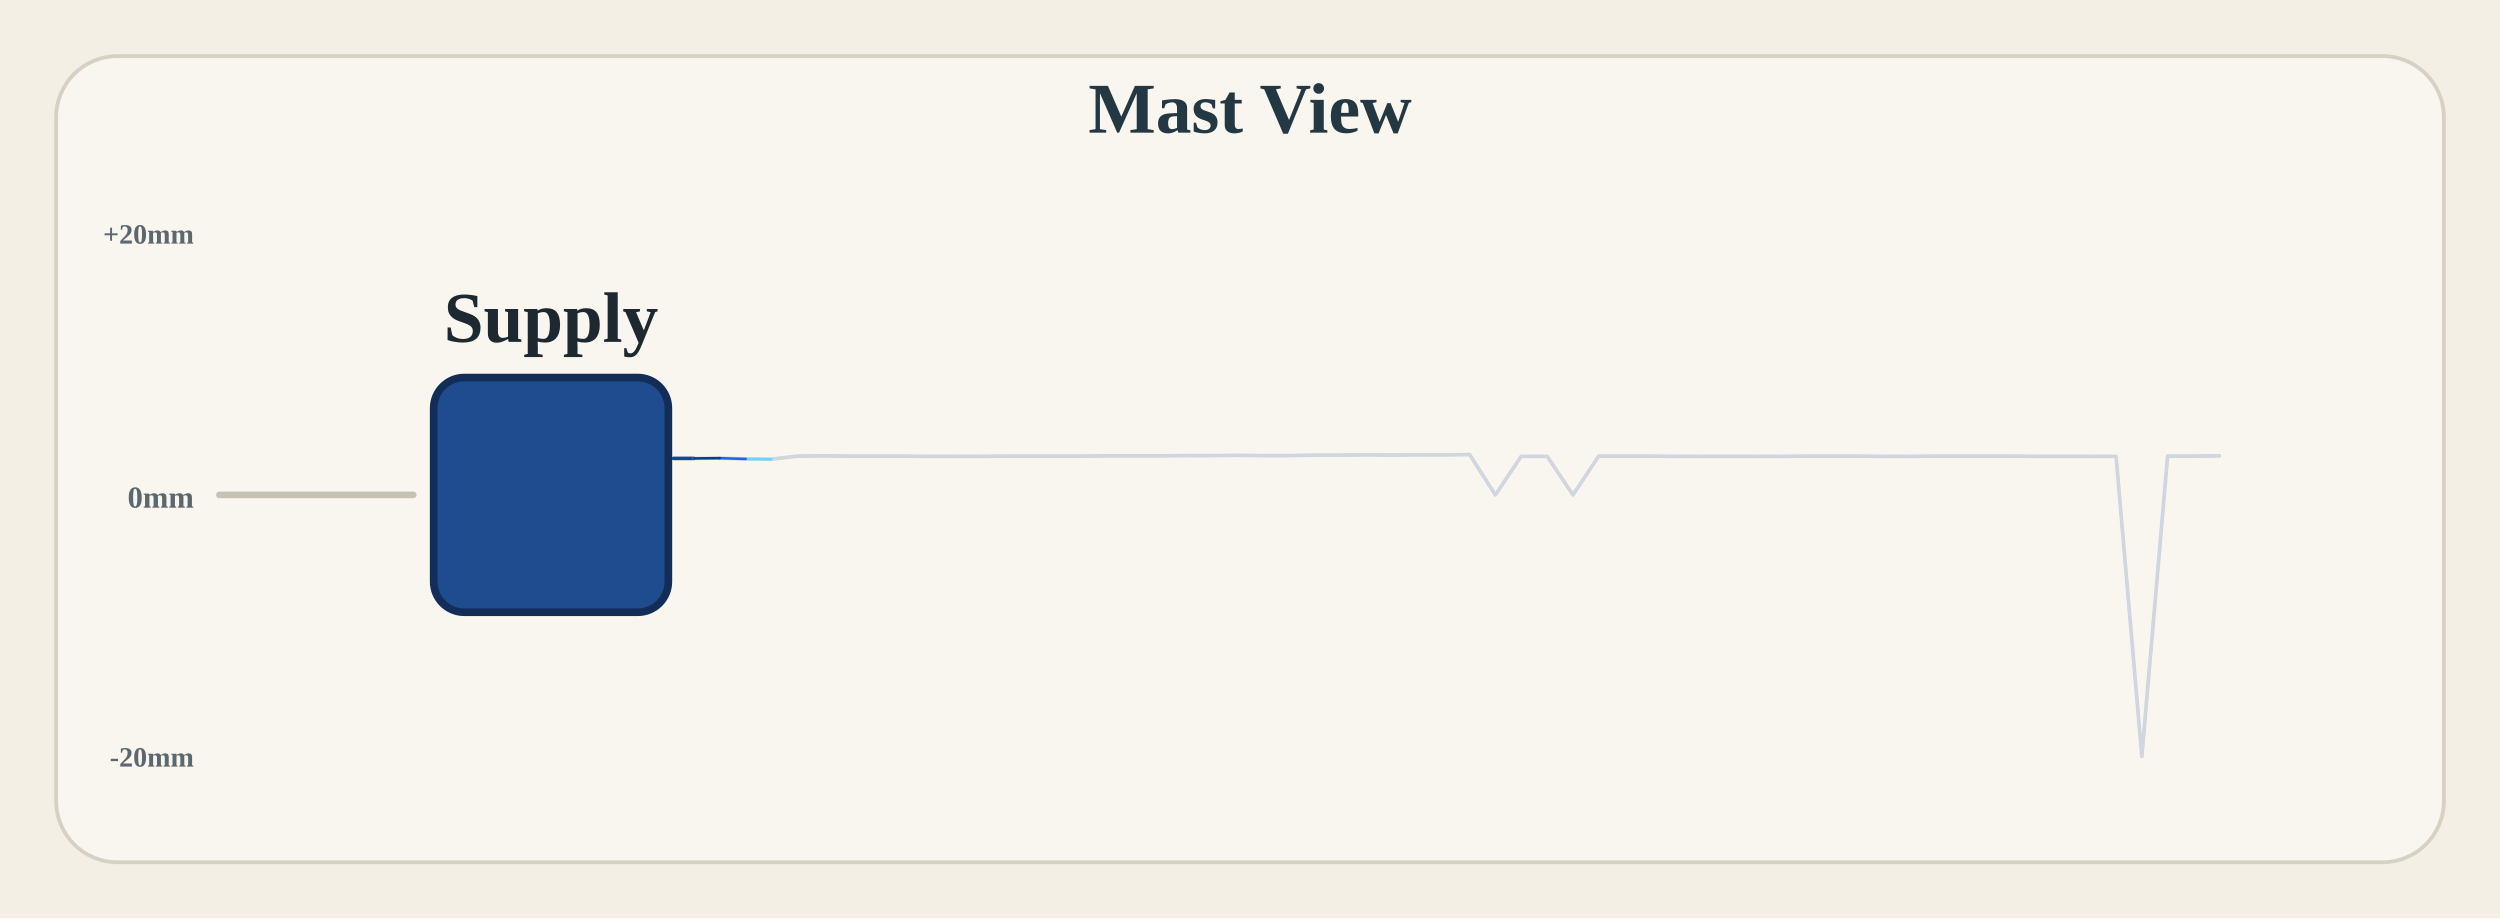
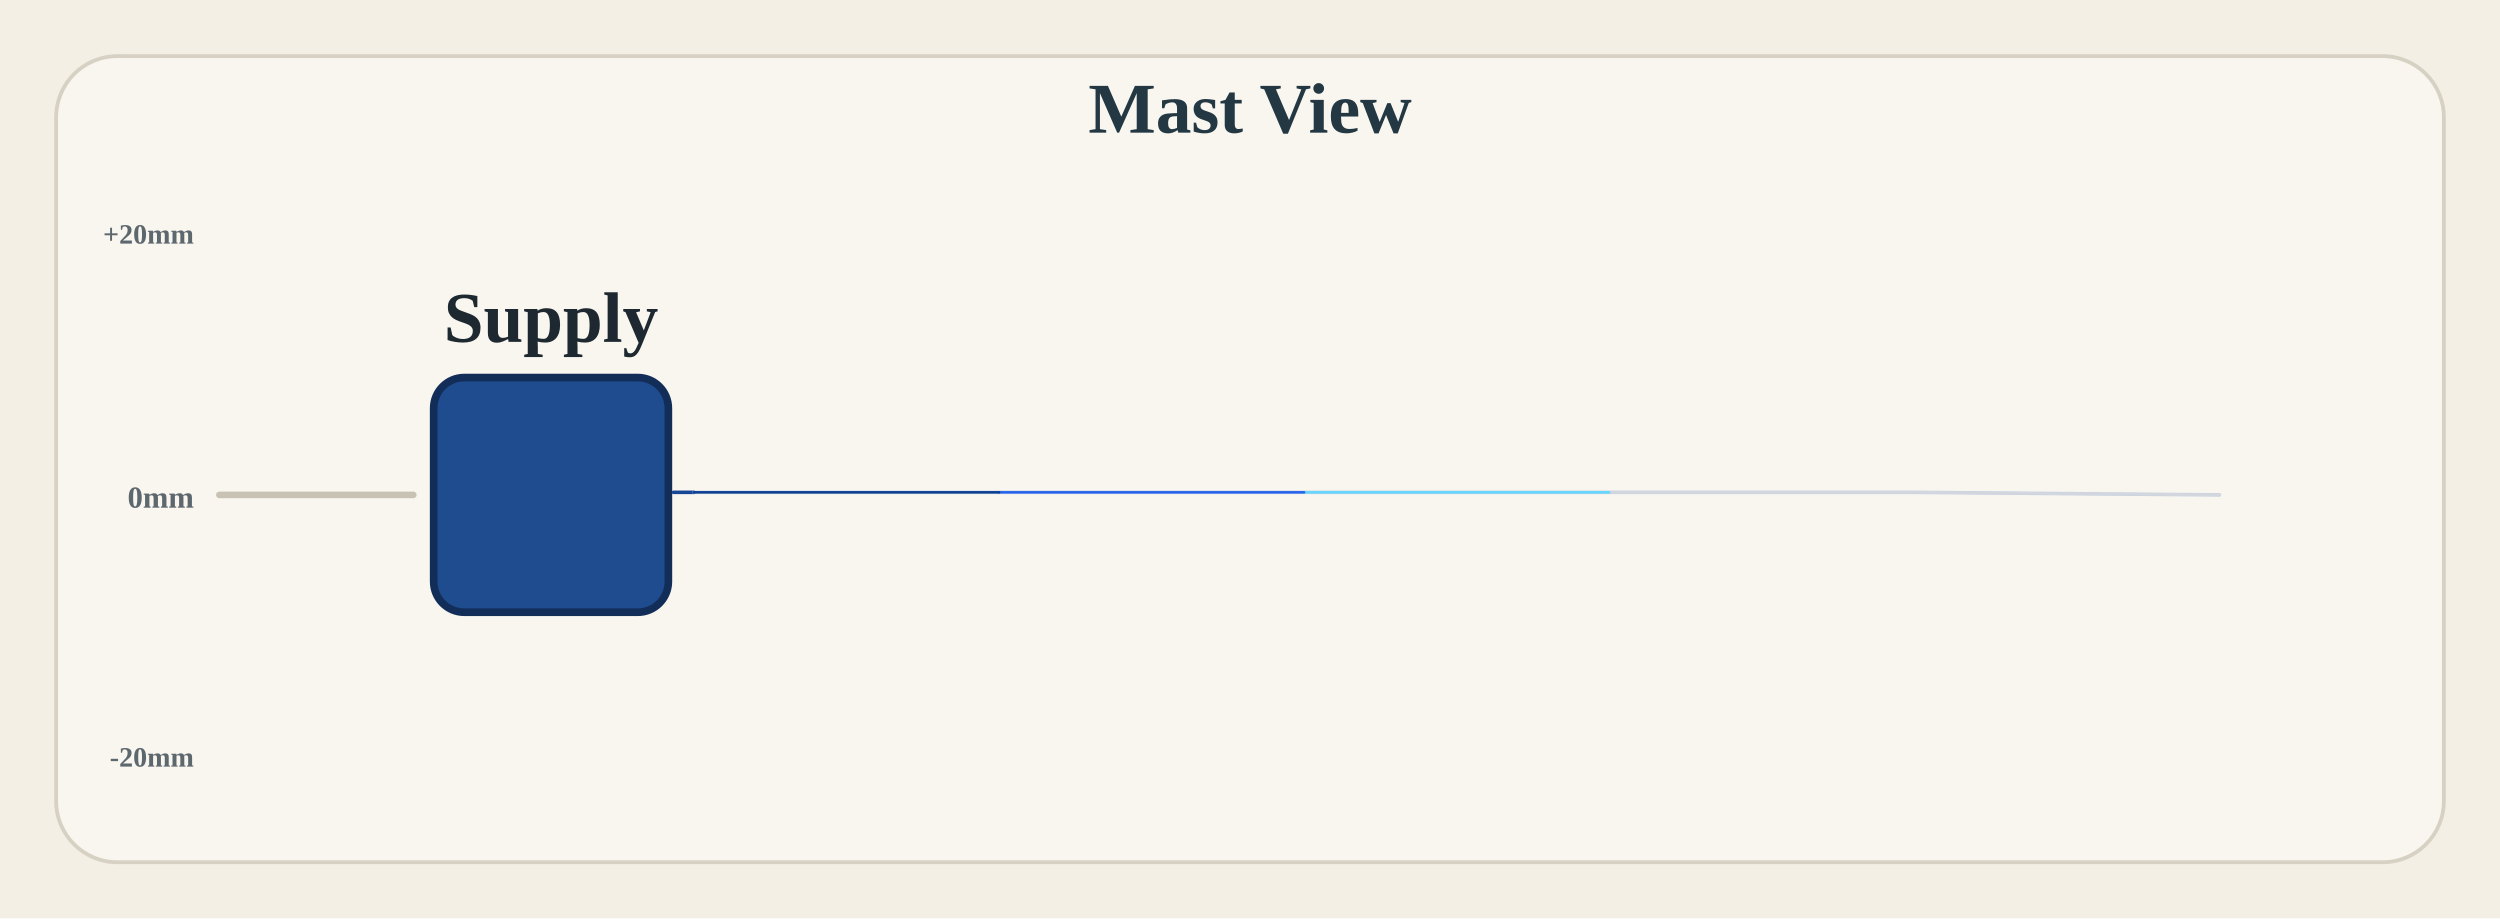
<svg xmlns="http://www.w3.org/2000/svg" width="980" height="360" viewBox="0 0 980 360">
  <rect width="100%" height="100%" fill="#f4efe4" />
  <rect x="22" y="22" width="936" height="316" rx="24" fill="#f9f6ef" stroke="#d7d1c4" stroke-width="1.5" />
  <text x="490.0" y="52.0" text-anchor="middle" font-size="28" font-weight="900" fill="#233843">Mast View</text>
  <rect x="170.0" y="148.0" width="92.0" height="92.0" fill="#1f4b8f" stroke="#122d57" stroke-width="3" rx="12.0" />
  <text x="216.0" y="134.0" text-anchor="middle" font-size="28" font-weight="600" fill="#1d2830">Supply</text>
  <line class="mast-zero-guide" x1="86.0" y1="194.0" x2="162.0" y2="194.0" stroke="#c8c2b5" stroke-width="2.6" stroke-linecap="round" />
  <text x="76.0" y="199.0" text-anchor="end" font-size="12" font-weight="700" fill="#5d676e">0mm</text>
  <text x="76.0" y="95.5" text-anchor="end" font-size="11" font-weight="600" fill="#5d676e">+20mm</text>
  <text x="76.0" y="300.5" text-anchor="end" font-size="11" font-weight="600" fill="#5d676e">-20mm</text>
  <g id="mast-history">
-     <line class="mast-history-lead" x1="264.0" y1="179.7" x2="272.0" y2="179.7" stroke="#0b3d91" stroke-width="1.4" stroke-linecap="round" opacity="0.95" />
-     <polyline class="mast-history-trace" points="272.0,179.7 282.1,179.6 292.3,179.9 302.4,180.0 312.5,178.8 322.7,178.7 332.8,178.8 342.9,178.8 353.1,178.8 363.2,178.9 373.4,178.9 383.5,178.9 393.6,178.8 403.8,178.8 413.9,178.8 424.0,178.8 434.2,178.7 444.3,178.7 454.4,178.7 464.6,178.6 474.7,178.6 484.8,178.5 495.0,178.6 505.1,178.6 515.3,178.4 525.4,178.4 535.5,178.3 545.7,178.4 555.8,178.3 565.9,178.3 576.1,178.2 586.2,194.0 596.3,178.9 606.5,178.9 616.6,194.0 626.7,178.8 636.9,178.8 647.0,178.8 657.2,178.9 667.3,178.9 677.4,178.9 687.6,178.9 697.7,178.9 707.8,178.8 718.0,178.8 728.1,178.8 738.2,178.9 748.4,178.9 758.5,178.8 768.6,178.8 778.8,178.8 788.9,178.8 799.1,178.9 809.2,178.9 819.3,178.9 829.5,178.9 839.6,296.5 849.7,178.8 859.9,178.8 870.0,178.7" fill="none" stroke="#9db4da" stroke-width="1.4" stroke-linecap="round" stroke-linejoin="round" opacity="0.55" />
-     <line class="mast-history-segment" data-recency="older" x1="870.0" y1="178.7" x2="859.9" y2="178.8" stroke="#d3d7dd" stroke-width="1" stroke-linecap="round" />
-     <line class="mast-history-segment" data-recency="older" x1="859.9" y1="178.8" x2="849.7" y2="178.8" stroke="#d3d7dd" stroke-width="1" stroke-linecap="round" />
-     <line class="mast-history-segment" data-recency="older" x1="849.7" y1="178.8" x2="839.6" y2="296.5" stroke="#d3d7dd" stroke-width="1" stroke-linecap="round" />
-     <line class="mast-history-segment" data-recency="older" x1="839.6" y1="296.5" x2="829.5" y2="178.9" stroke="#d3d7dd" stroke-width="1" stroke-linecap="round" />
-     <line class="mast-history-segment" data-recency="older" x1="829.5" y1="178.9" x2="819.3" y2="178.9" stroke="#d3d7dd" stroke-width="1" stroke-linecap="round" />
-     <line class="mast-history-segment" data-recency="older" x1="819.3" y1="178.9" x2="809.2" y2="178.9" stroke="#d3d7dd" stroke-width="1" stroke-linecap="round" />
-     <line class="mast-history-segment" data-recency="older" x1="809.2" y1="178.9" x2="799.1" y2="178.9" stroke="#d3d7dd" stroke-width="1" stroke-linecap="round" />
-     <line class="mast-history-segment" data-recency="older" x1="799.1" y1="178.9" x2="788.9" y2="178.8" stroke="#d3d7dd" stroke-width="1" stroke-linecap="round" />
-     <line class="mast-history-segment" data-recency="older" x1="788.9" y1="178.8" x2="778.8" y2="178.8" stroke="#d3d7dd" stroke-width="1" stroke-linecap="round" />
-     <line class="mast-history-segment" data-recency="older" x1="778.8" y1="178.8" x2="768.6" y2="178.8" stroke="#d3d7dd" stroke-width="1" stroke-linecap="round" />
-     <line class="mast-history-segment" data-recency="older" x1="768.6" y1="178.8" x2="758.5" y2="178.8" stroke="#d3d7dd" stroke-width="1" stroke-linecap="round" />
-     <line class="mast-history-segment" data-recency="older" x1="758.5" y1="178.8" x2="748.4" y2="178.9" stroke="#d3d7dd" stroke-width="1" stroke-linecap="round" />
-     <line class="mast-history-segment" data-recency="older" x1="748.4" y1="178.9" x2="738.2" y2="178.9" stroke="#d3d7dd" stroke-width="1" stroke-linecap="round" />
-     <line class="mast-history-segment" data-recency="older" x1="738.2" y1="178.9" x2="728.1" y2="178.8" stroke="#d3d7dd" stroke-width="1" stroke-linecap="round" />
-     <line class="mast-history-segment" data-recency="older" x1="728.1" y1="178.8" x2="718.0" y2="178.8" stroke="#d3d7dd" stroke-width="1" stroke-linecap="round" />
-     <line class="mast-history-segment" data-recency="older" x1="718.0" y1="178.8" x2="707.8" y2="178.8" stroke="#d3d7dd" stroke-width="1" stroke-linecap="round" />
-     <line class="mast-history-segment" data-recency="older" x1="707.8" y1="178.8" x2="697.7" y2="178.9" stroke="#d3d7dd" stroke-width="1" stroke-linecap="round" />
-     <line class="mast-history-segment" data-recency="older" x1="697.7" y1="178.9" x2="687.6" y2="178.9" stroke="#d3d7dd" stroke-width="1" stroke-linecap="round" />
-     <line class="mast-history-segment" data-recency="older" x1="687.6" y1="178.9" x2="677.4" y2="178.9" stroke="#d3d7dd" stroke-width="1" stroke-linecap="round" />
-     <line class="mast-history-segment" data-recency="older" x1="677.4" y1="178.9" x2="667.3" y2="178.9" stroke="#d3d7dd" stroke-width="1" stroke-linecap="round" />
-     <line class="mast-history-segment" data-recency="older" x1="667.3" y1="178.9" x2="657.2" y2="178.9" stroke="#d3d7dd" stroke-width="1" stroke-linecap="round" />
-     <line class="mast-history-segment" data-recency="older" x1="657.2" y1="178.9" x2="647.0" y2="178.8" stroke="#d3d7dd" stroke-width="1" stroke-linecap="round" />
-     <line class="mast-history-segment" data-recency="older" x1="647.0" y1="178.8" x2="636.9" y2="178.8" stroke="#d3d7dd" stroke-width="1" stroke-linecap="round" />
-     <line class="mast-history-segment" data-recency="older" x1="636.9" y1="178.8" x2="626.7" y2="178.8" stroke="#d3d7dd" stroke-width="1" stroke-linecap="round" />
-     <line class="mast-history-segment" data-recency="older" x1="626.7" y1="178.8" x2="616.6" y2="194.0" stroke="#d3d7dd" stroke-width="1" stroke-linecap="round" />
-     <line class="mast-history-segment" data-recency="older" x1="616.6" y1="194.0" x2="606.5" y2="178.9" stroke="#d3d7dd" stroke-width="1" stroke-linecap="round" />
-     <line class="mast-history-segment" data-recency="older" x1="606.5" y1="178.9" x2="596.3" y2="178.9" stroke="#d3d7dd" stroke-width="1" stroke-linecap="round" />
-     <line class="mast-history-segment" data-recency="older" x1="596.3" y1="178.9" x2="586.2" y2="194.0" stroke="#d3d7dd" stroke-width="1" stroke-linecap="round" />
-     <line class="mast-history-segment" data-recency="older" x1="586.2" y1="194.0" x2="576.1" y2="178.2" stroke="#d3d7dd" stroke-width="1" stroke-linecap="round" />
-     <line class="mast-history-segment" data-recency="older" x1="576.1" y1="178.2" x2="565.9" y2="178.3" stroke="#d3d7dd" stroke-width="1" stroke-linecap="round" />
-     <line class="mast-history-segment" data-recency="older" x1="565.9" y1="178.3" x2="555.8" y2="178.3" stroke="#d3d7dd" stroke-width="1" stroke-linecap="round" />
-     <line class="mast-history-segment" data-recency="older" x1="555.8" y1="178.3" x2="545.7" y2="178.4" stroke="#d3d7dd" stroke-width="1" stroke-linecap="round" />
-     <line class="mast-history-segment" data-recency="older" x1="545.7" y1="178.4" x2="535.5" y2="178.3" stroke="#d3d7dd" stroke-width="1" stroke-linecap="round" />
-     <line class="mast-history-segment" data-recency="older" x1="535.5" y1="178.3" x2="525.4" y2="178.4" stroke="#d3d7dd" stroke-width="1" stroke-linecap="round" />
-     <line class="mast-history-segment" data-recency="older" x1="525.4" y1="178.4" x2="515.3" y2="178.4" stroke="#d3d7dd" stroke-width="1" stroke-linecap="round" />
-     <line class="mast-history-segment" data-recency="older" x1="515.3" y1="178.4" x2="505.1" y2="178.6" stroke="#d3d7dd" stroke-width="1" stroke-linecap="round" />
-     <line class="mast-history-segment" data-recency="older" x1="505.1" y1="178.6" x2="495.0" y2="178.6" stroke="#d3d7dd" stroke-width="1" stroke-linecap="round" />
-     <line class="mast-history-segment" data-recency="older" x1="495.0" y1="178.6" x2="484.8" y2="178.5" stroke="#d3d7dd" stroke-width="1" stroke-linecap="round" />
-     <line class="mast-history-segment" data-recency="older" x1="484.8" y1="178.5" x2="474.7" y2="178.6" stroke="#d3d7dd" stroke-width="1" stroke-linecap="round" />
-     <line class="mast-history-segment" data-recency="older" x1="474.7" y1="178.6" x2="464.6" y2="178.6" stroke="#d3d7dd" stroke-width="1" stroke-linecap="round" />
-     <line class="mast-history-segment" data-recency="older" x1="464.6" y1="178.6" x2="454.4" y2="178.7" stroke="#d3d7dd" stroke-width="1" stroke-linecap="round" />
-     <line class="mast-history-segment" data-recency="older" x1="454.4" y1="178.7" x2="444.3" y2="178.7" stroke="#d3d7dd" stroke-width="1" stroke-linecap="round" />
-     <line class="mast-history-segment" data-recency="older" x1="444.3" y1="178.7" x2="434.2" y2="178.7" stroke="#d3d7dd" stroke-width="1" stroke-linecap="round" />
-     <line class="mast-history-segment" data-recency="older" x1="434.2" y1="178.7" x2="424.0" y2="178.8" stroke="#d3d7dd" stroke-width="1" stroke-linecap="round" />
-     <line class="mast-history-segment" data-recency="older" x1="424.0" y1="178.8" x2="413.9" y2="178.8" stroke="#d3d7dd" stroke-width="1" stroke-linecap="round" />
-     <line class="mast-history-segment" data-recency="older" x1="413.9" y1="178.8" x2="403.8" y2="178.8" stroke="#d3d7dd" stroke-width="1" stroke-linecap="round" />
-     <line class="mast-history-segment" data-recency="older" x1="403.8" y1="178.8" x2="393.6" y2="178.8" stroke="#d3d7dd" stroke-width="1" stroke-linecap="round" />
-     <line class="mast-history-segment" data-recency="older" x1="393.6" y1="178.8" x2="383.5" y2="178.9" stroke="#d3d7dd" stroke-width="1" stroke-linecap="round" />
-     <line class="mast-history-segment" data-recency="older" x1="383.5" y1="178.9" x2="373.4" y2="178.9" stroke="#d3d7dd" stroke-width="1" stroke-linecap="round" />
-     <line class="mast-history-segment" data-recency="older" x1="373.4" y1="178.9" x2="363.2" y2="178.9" stroke="#d3d7dd" stroke-width="1" stroke-linecap="round" />
-     <line class="mast-history-segment" data-recency="older" x1="363.2" y1="178.9" x2="353.1" y2="178.8" stroke="#d3d7dd" stroke-width="1" stroke-linecap="round" />
-     <line class="mast-history-segment" data-recency="older" x1="353.1" y1="178.8" x2="342.9" y2="178.8" stroke="#d3d7dd" stroke-width="1" stroke-linecap="round" />
-     <line class="mast-history-segment" data-recency="older" x1="342.9" y1="178.8" x2="332.8" y2="178.8" stroke="#d3d7dd" stroke-width="1" stroke-linecap="round" />
-     <line class="mast-history-segment" data-recency="older" x1="332.8" y1="178.8" x2="322.7" y2="178.7" stroke="#d3d7dd" stroke-width="1" stroke-linecap="round" />
-     <line class="mast-history-segment" data-recency="older" x1="322.7" y1="178.7" x2="312.5" y2="178.8" stroke="#d3d7dd" stroke-width="1" stroke-linecap="round" />
-     <line class="mast-history-segment" data-recency="older" x1="312.5" y1="178.8" x2="302.4" y2="180.0" stroke="#d3d7dd" stroke-width="1" stroke-linecap="round" />
-     <line class="mast-history-segment" data-recency="n-2" x1="302.4" y1="180.0" x2="292.3" y2="179.9" stroke="#63d7ff" stroke-width="1" stroke-linecap="round" />
-     <line class="mast-history-segment" data-recency="n-1" x1="292.3" y1="179.9" x2="282.1" y2="179.6" stroke="#2563eb" stroke-width="1" stroke-linecap="round" />
-     <line class="mast-history-segment" data-recency="current" x1="282.1" y1="179.6" x2="272.0" y2="179.7" stroke="#0b3d91" stroke-width="1" stroke-linecap="round" />
+     <line class="mast-history-lead" x1="264.0" y1="193.0" x2="272.0" y2="193.0" stroke="#0b3d91" stroke-width="1.4" stroke-linecap="round" opacity="0.95" />
+     <polyline class="mast-history-trace" points="272.0,193.0 391.6,193.0 511.2,193.0 630.8,193.0 750.4,193.0 870.0,194.0" fill="none" stroke="#9db4da" stroke-width="1.4" stroke-linecap="round" stroke-linejoin="round" opacity="0.55" />
+     <line class="mast-history-segment" data-recency="older" x1="870.0" y1="194.0" x2="750.4" y2="193.0" stroke="#d3d7dd" stroke-width="1" stroke-linecap="round" />
+     <line class="mast-history-segment" data-recency="older" x1="750.4" y1="193.0" x2="630.8" y2="193.0" stroke="#d3d7dd" stroke-width="1" stroke-linecap="round" />
+     <line class="mast-history-segment" data-recency="n-2" x1="630.8" y1="193.0" x2="511.2" y2="193.0" stroke="#63d7ff" stroke-width="1" stroke-linecap="round" />
+     <line class="mast-history-segment" data-recency="n-1" x1="511.2" y1="193.0" x2="391.6" y2="193.0" stroke="#2563eb" stroke-width="1" stroke-linecap="round" />
+     <line class="mast-history-segment" data-recency="current" x1="391.6" y1="193.0" x2="272.0" y2="193.0" stroke="#0b3d91" stroke-width="1" stroke-linecap="round" />
  </g>
</svg>
